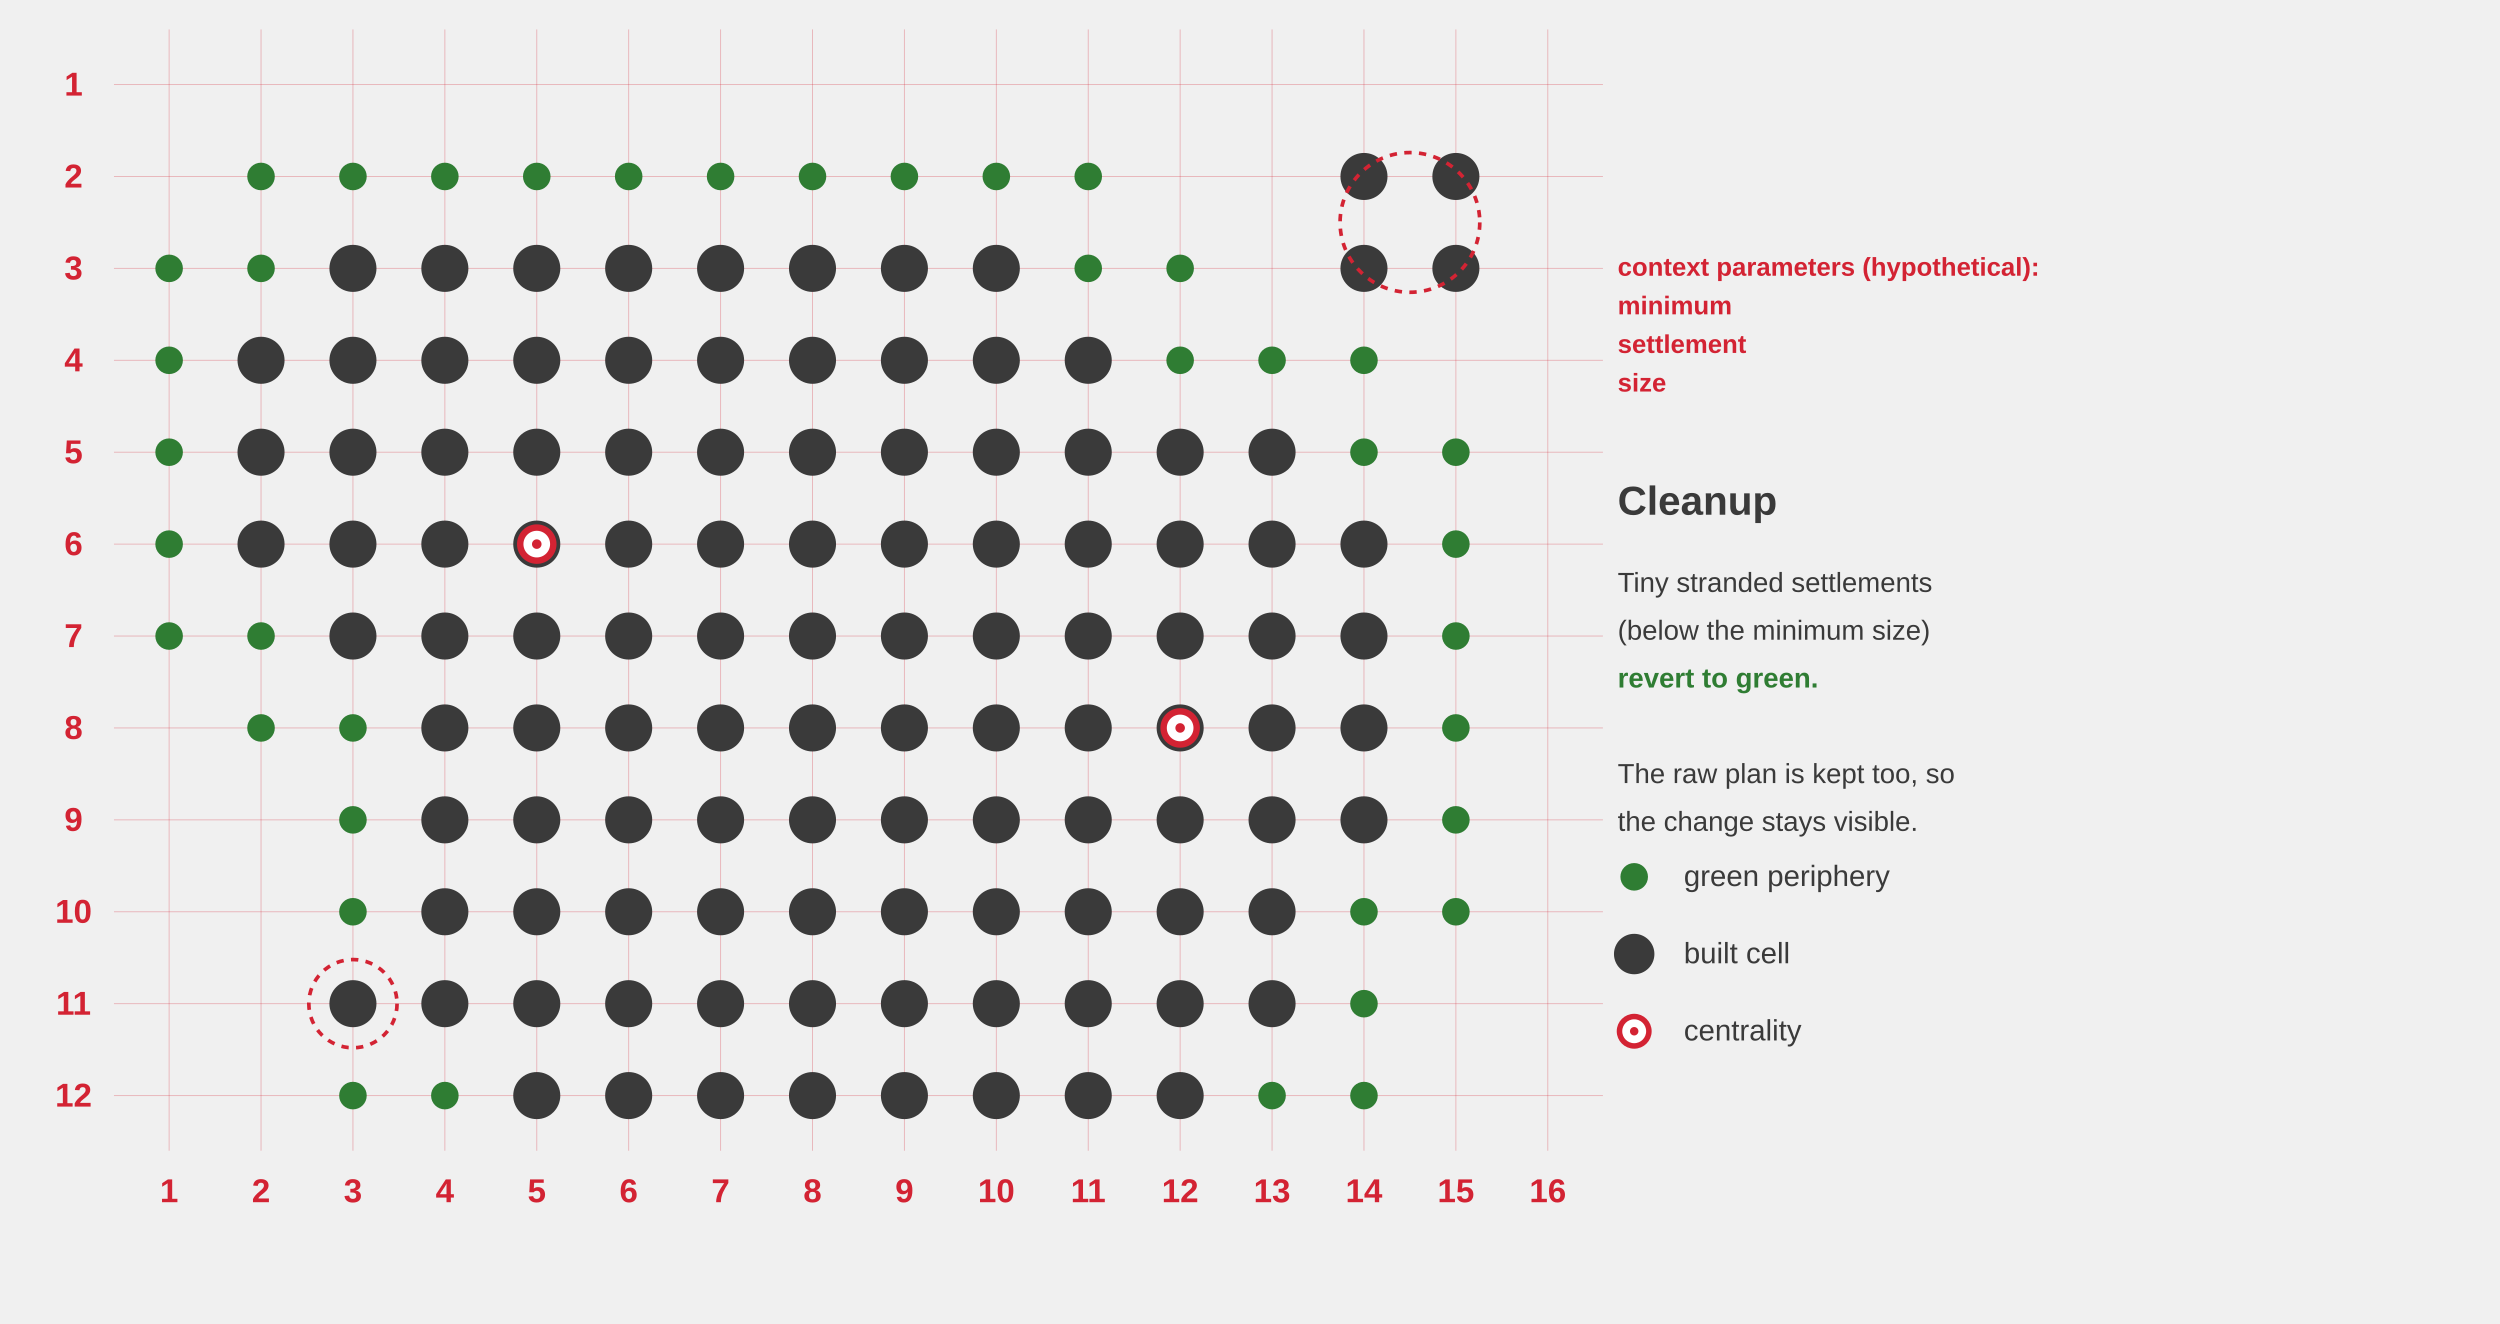
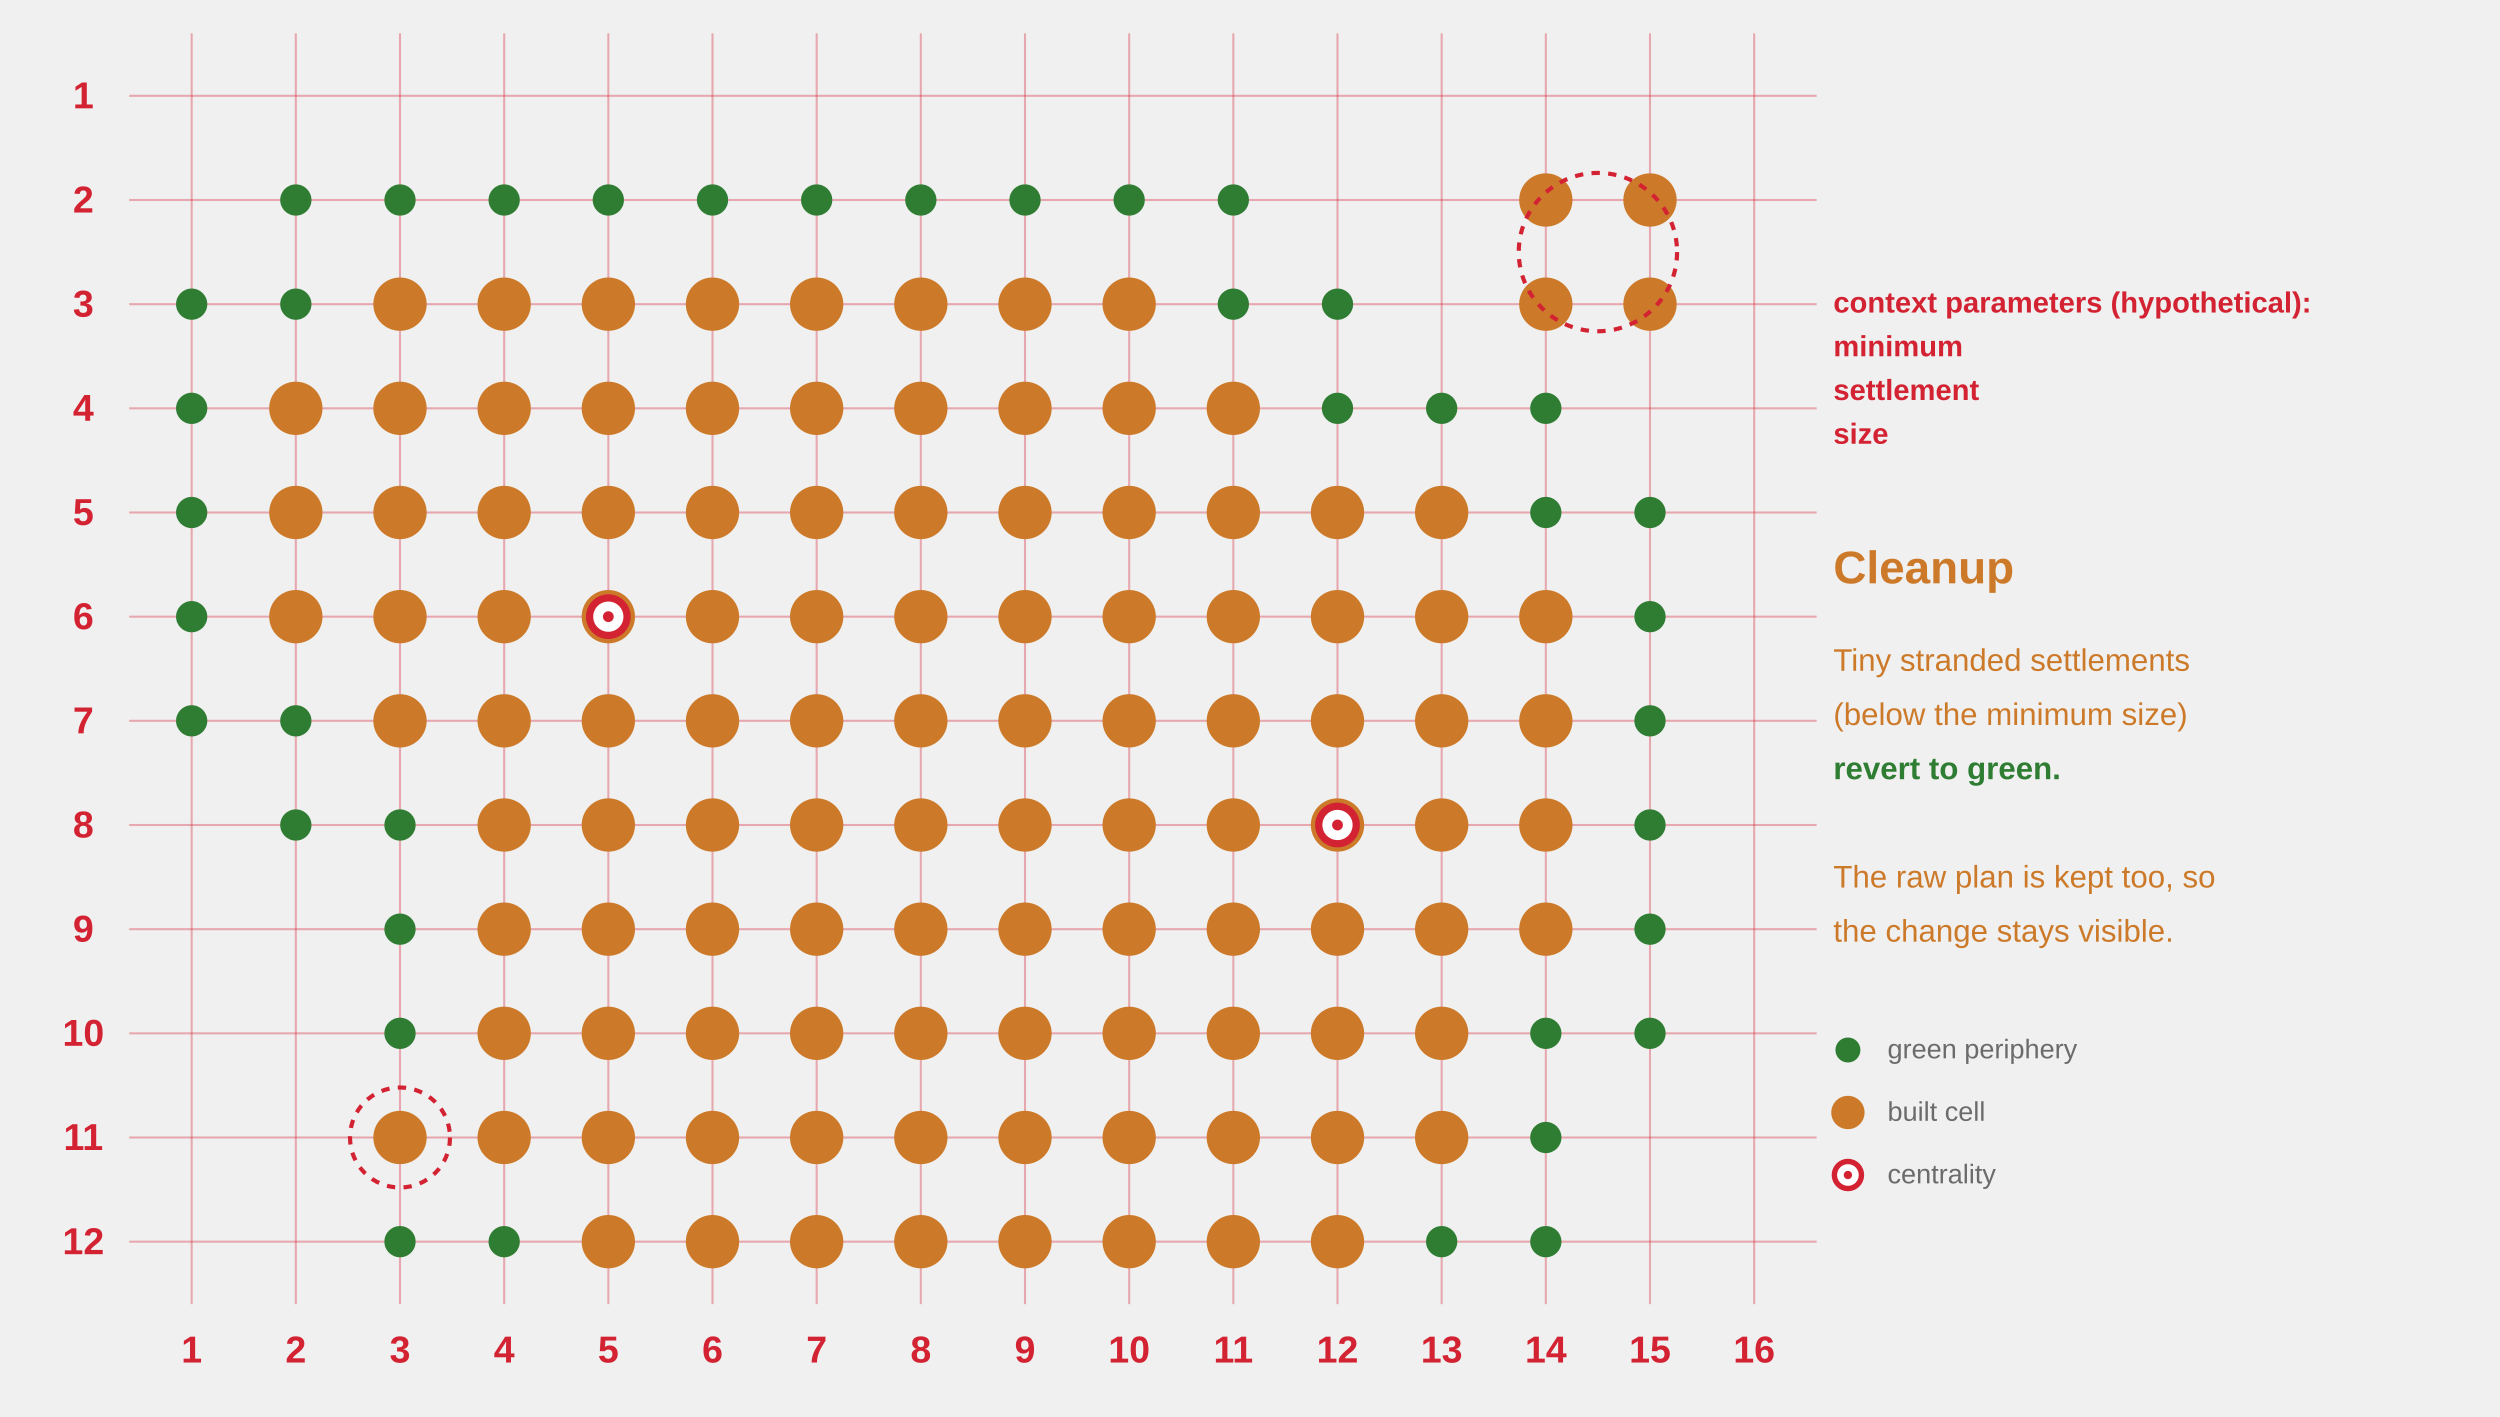
- <svg xmlns="http://www.w3.org/2000/svg" viewBox="0 0 1360 720" font-family="Arial, sans-serif">
-   <line x1="92.0" y1="16.0" x2="92.0" y2="626.0" stroke="#D32333" stroke-width="0.5" opacity="0.3" />
-   <line x1="142.0" y1="16.0" x2="142.0" y2="626.0" stroke="#D32333" stroke-width="0.5" opacity="0.3" />
-   <line x1="192.0" y1="16.0" x2="192.0" y2="626.0" stroke="#D32333" stroke-width="0.5" opacity="0.3" />
-   <line x1="242.0" y1="16.0" x2="242.0" y2="626.0" stroke="#D32333" stroke-width="0.5" opacity="0.3" />
-   <line x1="292.0" y1="16.0" x2="292.0" y2="626.0" stroke="#D32333" stroke-width="0.5" opacity="0.3" />
-   <line x1="342.0" y1="16.0" x2="342.0" y2="626.0" stroke="#D32333" stroke-width="0.5" opacity="0.3" />
-   <line x1="392.0" y1="16.0" x2="392.0" y2="626.0" stroke="#D32333" stroke-width="0.5" opacity="0.3" />
-   <line x1="442.0" y1="16.0" x2="442.0" y2="626.0" stroke="#D32333" stroke-width="0.5" opacity="0.3" />
-   <line x1="492.0" y1="16.0" x2="492.0" y2="626.0" stroke="#D32333" stroke-width="0.5" opacity="0.3" />
-   <line x1="542.0" y1="16.0" x2="542.0" y2="626.0" stroke="#D32333" stroke-width="0.5" opacity="0.3" />
-   <line x1="592.0" y1="16.0" x2="592.0" y2="626.0" stroke="#D32333" stroke-width="0.5" opacity="0.3" />
-   <line x1="642.0" y1="16.0" x2="642.0" y2="626.0" stroke="#D32333" stroke-width="0.5" opacity="0.3" />
-   <line x1="692.0" y1="16.0" x2="692.0" y2="626.0" stroke="#D32333" stroke-width="0.5" opacity="0.3" />
-   <line x1="742.0" y1="16.0" x2="742.0" y2="626.0" stroke="#D32333" stroke-width="0.5" opacity="0.3" />
-   <line x1="792.0" y1="16.0" x2="792.0" y2="626.0" stroke="#D32333" stroke-width="0.5" opacity="0.3" />
-   <line x1="842.0" y1="16.0" x2="842.0" y2="626.0" stroke="#D32333" stroke-width="0.5" opacity="0.3" />
-   <line x1="62.0" y1="46.0" x2="872.0" y2="46.0" stroke="#D32333" stroke-width="0.5" opacity="0.3" />
-   <line x1="62.0" y1="96.0" x2="872.0" y2="96.0" stroke="#D32333" stroke-width="0.5" opacity="0.3" />
-   <line x1="62.0" y1="146.0" x2="872.0" y2="146.0" stroke="#D32333" stroke-width="0.5" opacity="0.3" />
-   <line x1="62.0" y1="196.0" x2="872.0" y2="196.0" stroke="#D32333" stroke-width="0.5" opacity="0.3" />
-   <line x1="62.0" y1="246.0" x2="872.0" y2="246.0" stroke="#D32333" stroke-width="0.5" opacity="0.3" />
-   <line x1="62.0" y1="296.0" x2="872.0" y2="296.0" stroke="#D32333" stroke-width="0.5" opacity="0.3" />
-   <line x1="62.0" y1="346.0" x2="872.0" y2="346.0" stroke="#D32333" stroke-width="0.5" opacity="0.3" />
-   <line x1="62.0" y1="396.0" x2="872.0" y2="396.0" stroke="#D32333" stroke-width="0.5" opacity="0.3" />
-   <line x1="62.0" y1="446.0" x2="872.0" y2="446.0" stroke="#D32333" stroke-width="0.5" opacity="0.3" />
-   <line x1="62.0" y1="496.0" x2="872.0" y2="496.0" stroke="#D32333" stroke-width="0.5" opacity="0.3" />
-   <line x1="62.0" y1="546.0" x2="872.0" y2="546.0" stroke="#D32333" stroke-width="0.5" opacity="0.3" />
-   <line x1="62.0" y1="596.0" x2="872.0" y2="596.0" stroke="#D32333" stroke-width="0.5" opacity="0.3" />
+ <svg xmlns="http://www.w3.org/2000/svg" viewBox="0 0 1200 680" font-family="Arial, sans-serif">
+   <line x1="92.0" y1="16.0" x2="92.0" y2="626.0" stroke="#D32333" stroke-width="1" opacity="0.35" vector-effect="non-scaling-stroke" />
+   <line x1="142.0" y1="16.0" x2="142.0" y2="626.0" stroke="#D32333" stroke-width="1" opacity="0.35" vector-effect="non-scaling-stroke" />
+   <line x1="192.0" y1="16.0" x2="192.0" y2="626.0" stroke="#D32333" stroke-width="1" opacity="0.35" vector-effect="non-scaling-stroke" />
+   <line x1="242.0" y1="16.0" x2="242.0" y2="626.0" stroke="#D32333" stroke-width="1" opacity="0.35" vector-effect="non-scaling-stroke" />
+   <line x1="292.0" y1="16.0" x2="292.0" y2="626.0" stroke="#D32333" stroke-width="1" opacity="0.35" vector-effect="non-scaling-stroke" />
+   <line x1="342.0" y1="16.0" x2="342.0" y2="626.0" stroke="#D32333" stroke-width="1" opacity="0.35" vector-effect="non-scaling-stroke" />
+   <line x1="392.0" y1="16.0" x2="392.0" y2="626.0" stroke="#D32333" stroke-width="1" opacity="0.35" vector-effect="non-scaling-stroke" />
+   <line x1="442.0" y1="16.0" x2="442.0" y2="626.0" stroke="#D32333" stroke-width="1" opacity="0.35" vector-effect="non-scaling-stroke" />
+   <line x1="492.0" y1="16.0" x2="492.0" y2="626.0" stroke="#D32333" stroke-width="1" opacity="0.35" vector-effect="non-scaling-stroke" />
+   <line x1="542.0" y1="16.0" x2="542.0" y2="626.0" stroke="#D32333" stroke-width="1" opacity="0.35" vector-effect="non-scaling-stroke" />
+   <line x1="592.0" y1="16.0" x2="592.0" y2="626.0" stroke="#D32333" stroke-width="1" opacity="0.35" vector-effect="non-scaling-stroke" />
+   <line x1="642.0" y1="16.0" x2="642.0" y2="626.0" stroke="#D32333" stroke-width="1" opacity="0.35" vector-effect="non-scaling-stroke" />
+   <line x1="692.0" y1="16.0" x2="692.0" y2="626.0" stroke="#D32333" stroke-width="1" opacity="0.35" vector-effect="non-scaling-stroke" />
+   <line x1="742.0" y1="16.0" x2="742.0" y2="626.0" stroke="#D32333" stroke-width="1" opacity="0.35" vector-effect="non-scaling-stroke" />
+   <line x1="792.0" y1="16.0" x2="792.0" y2="626.0" stroke="#D32333" stroke-width="1" opacity="0.35" vector-effect="non-scaling-stroke" />
+   <line x1="842.0" y1="16.0" x2="842.0" y2="626.0" stroke="#D32333" stroke-width="1" opacity="0.35" vector-effect="non-scaling-stroke" />
+   <line x1="62.0" y1="46.0" x2="872.0" y2="46.0" stroke="#D32333" stroke-width="1" opacity="0.35" vector-effect="non-scaling-stroke" />
+   <line x1="62.0" y1="96.0" x2="872.0" y2="96.0" stroke="#D32333" stroke-width="1" opacity="0.35" vector-effect="non-scaling-stroke" />
+   <line x1="62.0" y1="146.0" x2="872.0" y2="146.0" stroke="#D32333" stroke-width="1" opacity="0.35" vector-effect="non-scaling-stroke" />
+   <line x1="62.0" y1="196.0" x2="872.0" y2="196.0" stroke="#D32333" stroke-width="1" opacity="0.35" vector-effect="non-scaling-stroke" />
+   <line x1="62.0" y1="246.0" x2="872.0" y2="246.0" stroke="#D32333" stroke-width="1" opacity="0.35" vector-effect="non-scaling-stroke" />
+   <line x1="62.0" y1="296.0" x2="872.0" y2="296.0" stroke="#D32333" stroke-width="1" opacity="0.35" vector-effect="non-scaling-stroke" />
+   <line x1="62.0" y1="346.0" x2="872.0" y2="346.0" stroke="#D32333" stroke-width="1" opacity="0.35" vector-effect="non-scaling-stroke" />
+   <line x1="62.0" y1="396.0" x2="872.0" y2="396.0" stroke="#D32333" stroke-width="1" opacity="0.35" vector-effect="non-scaling-stroke" />
+   <line x1="62.0" y1="446.0" x2="872.0" y2="446.0" stroke="#D32333" stroke-width="1" opacity="0.35" vector-effect="non-scaling-stroke" />
+   <line x1="62.0" y1="496.0" x2="872.0" y2="496.0" stroke="#D32333" stroke-width="1" opacity="0.35" vector-effect="non-scaling-stroke" />
+   <line x1="62.0" y1="546.0" x2="872.0" y2="546.0" stroke="#D32333" stroke-width="1" opacity="0.35" vector-effect="non-scaling-stroke" />
+   <line x1="62.0" y1="596.0" x2="872.0" y2="596.0" stroke="#D32333" stroke-width="1" opacity="0.35" vector-effect="non-scaling-stroke" />
  <text x="92.0" y="654.0" fill="#D32333" font-weight="800" font-size="18" text-anchor="middle">1</text>
  <text x="142.0" y="654.0" fill="#D32333" font-weight="800" font-size="18" text-anchor="middle">2</text>
  <text x="192.0" y="654.0" fill="#D32333" font-weight="800" font-size="18" text-anchor="middle">3</text>
  <text x="242.0" y="654.0" fill="#D32333" font-weight="800" font-size="18" text-anchor="middle">4</text>
  <text x="292.0" y="654.0" fill="#D32333" font-weight="800" font-size="18" text-anchor="middle">5</text>
  <text x="342.0" y="654.0" fill="#D32333" font-weight="800" font-size="18" text-anchor="middle">6</text>
  <text x="392.0" y="654.0" fill="#D32333" font-weight="800" font-size="18" text-anchor="middle">7</text>
  <text x="442.0" y="654.0" fill="#D32333" font-weight="800" font-size="18" text-anchor="middle">8</text>
  <text x="492.0" y="654.0" fill="#D32333" font-weight="800" font-size="18" text-anchor="middle">9</text>
  <text x="542.0" y="654.0" fill="#D32333" font-weight="800" font-size="18" text-anchor="middle">10</text>
  <text x="592.0" y="654.0" fill="#D32333" font-weight="800" font-size="18" text-anchor="middle">11</text>
  <text x="642.0" y="654.0" fill="#D32333" font-weight="800" font-size="18" text-anchor="middle">12</text>
  <text x="692.0" y="654.0" fill="#D32333" font-weight="800" font-size="18" text-anchor="middle">13</text>
  <text x="742.0" y="654.0" fill="#D32333" font-weight="800" font-size="18" text-anchor="middle">14</text>
  <text x="792.0" y="654.0" fill="#D32333" font-weight="800" font-size="18" text-anchor="middle">15</text>
  <text x="842.0" y="654.0" fill="#D32333" font-weight="800" font-size="18" text-anchor="middle">16</text>
  <text x="40.0" y="52.0" fill="#D32333" font-weight="800" font-size="18" text-anchor="middle">1</text>
  <text x="40.0" y="102.0" fill="#D32333" font-weight="800" font-size="18" text-anchor="middle">2</text>
  <text x="40.0" y="152.0" fill="#D32333" font-weight="800" font-size="18" text-anchor="middle">3</text>
  <text x="40.0" y="202.0" fill="#D32333" font-weight="800" font-size="18" text-anchor="middle">4</text>
  <text x="40.0" y="252.0" fill="#D32333" font-weight="800" font-size="18" text-anchor="middle">5</text>
  <text x="40.0" y="302.0" fill="#D32333" font-weight="800" font-size="18" text-anchor="middle">6</text>
  <text x="40.0" y="352.0" fill="#D32333" font-weight="800" font-size="18" text-anchor="middle">7</text>
  <text x="40.0" y="402.0" fill="#D32333" font-weight="800" font-size="18" text-anchor="middle">8</text>
  <text x="40.0" y="452.0" fill="#D32333" font-weight="800" font-size="18" text-anchor="middle">9</text>
  <text x="40.0" y="502.0" fill="#D32333" font-weight="800" font-size="18" text-anchor="middle">10</text>
  <text x="40.0" y="552.0" fill="#D32333" font-weight="800" font-size="18" text-anchor="middle">11</text>
  <text x="40.0" y="602.0" fill="#D32333" font-weight="800" font-size="18" text-anchor="middle">12</text>
  <circle cx="142.0" cy="96.0" r="7.5" fill="#2f7d33" />
  <circle cx="192.0" cy="96.0" r="7.5" fill="#2f7d33" />
  <circle cx="242.0" cy="96.0" r="7.5" fill="#2f7d33" />
  <circle cx="292.0" cy="96.0" r="7.5" fill="#2f7d33" />
  <circle cx="342.0" cy="96.0" r="7.5" fill="#2f7d33" />
  <circle cx="392.0" cy="96.0" r="7.5" fill="#2f7d33" />
  <circle cx="442.0" cy="96.0" r="7.5" fill="#2f7d33" />
  <circle cx="492.0" cy="96.0" r="7.5" fill="#2f7d33" />
  <circle cx="542.0" cy="96.0" r="7.5" fill="#2f7d33" />
  <circle cx="592.0" cy="96.0" r="7.5" fill="#2f7d33" />
-   <circle cx="742.0" cy="96.0" r="12.8" fill="#3a3a3a" />
-   <circle cx="792.0" cy="96.0" r="12.8" fill="#3a3a3a" />
+   <circle cx="742.0" cy="96.0" r="12.8" fill="#cc7a29" />
+   <circle cx="792.0" cy="96.0" r="12.8" fill="#cc7a29" />
  <circle cx="92.0" cy="146.0" r="7.5" fill="#2f7d33" />
  <circle cx="142.0" cy="146.0" r="7.5" fill="#2f7d33" />
-   <circle cx="192.0" cy="146.0" r="12.8" fill="#3a3a3a" />
-   <circle cx="242.0" cy="146.0" r="12.8" fill="#3a3a3a" />
-   <circle cx="292.0" cy="146.0" r="12.8" fill="#3a3a3a" />
-   <circle cx="342.0" cy="146.0" r="12.8" fill="#3a3a3a" />
-   <circle cx="392.0" cy="146.0" r="12.8" fill="#3a3a3a" />
-   <circle cx="442.0" cy="146.0" r="12.8" fill="#3a3a3a" />
-   <circle cx="492.0" cy="146.0" r="12.8" fill="#3a3a3a" />
-   <circle cx="542.0" cy="146.0" r="12.8" fill="#3a3a3a" />
+   <circle cx="192.0" cy="146.0" r="12.8" fill="#cc7a29" />
+   <circle cx="242.0" cy="146.0" r="12.8" fill="#cc7a29" />
+   <circle cx="292.0" cy="146.0" r="12.8" fill="#cc7a29" />
+   <circle cx="342.0" cy="146.0" r="12.8" fill="#cc7a29" />
+   <circle cx="392.0" cy="146.0" r="12.8" fill="#cc7a29" />
+   <circle cx="442.0" cy="146.0" r="12.8" fill="#cc7a29" />
+   <circle cx="492.0" cy="146.0" r="12.8" fill="#cc7a29" />
+   <circle cx="542.0" cy="146.0" r="12.8" fill="#cc7a29" />
  <circle cx="592.0" cy="146.0" r="7.5" fill="#2f7d33" />
  <circle cx="642.0" cy="146.0" r="7.5" fill="#2f7d33" />
-   <circle cx="742.0" cy="146.0" r="12.8" fill="#3a3a3a" />
-   <circle cx="792.0" cy="146.0" r="12.8" fill="#3a3a3a" />
+   <circle cx="742.0" cy="146.0" r="12.8" fill="#cc7a29" />
+   <circle cx="792.0" cy="146.0" r="12.8" fill="#cc7a29" />
  <circle cx="92.0" cy="196.0" r="7.5" fill="#2f7d33" />
-   <circle cx="142.0" cy="196.0" r="12.8" fill="#3a3a3a" />
-   <circle cx="192.0" cy="196.0" r="12.8" fill="#3a3a3a" />
-   <circle cx="242.0" cy="196.0" r="12.8" fill="#3a3a3a" />
-   <circle cx="292.0" cy="196.0" r="12.8" fill="#3a3a3a" />
-   <circle cx="342.0" cy="196.0" r="12.8" fill="#3a3a3a" />
-   <circle cx="392.0" cy="196.0" r="12.8" fill="#3a3a3a" />
-   <circle cx="442.0" cy="196.0" r="12.8" fill="#3a3a3a" />
-   <circle cx="492.0" cy="196.0" r="12.8" fill="#3a3a3a" />
-   <circle cx="542.0" cy="196.0" r="12.8" fill="#3a3a3a" />
-   <circle cx="592.0" cy="196.0" r="12.8" fill="#3a3a3a" />
+   <circle cx="142.0" cy="196.0" r="12.8" fill="#cc7a29" />
+   <circle cx="192.0" cy="196.0" r="12.8" fill="#cc7a29" />
+   <circle cx="242.0" cy="196.0" r="12.8" fill="#cc7a29" />
+   <circle cx="292.0" cy="196.0" r="12.8" fill="#cc7a29" />
+   <circle cx="342.0" cy="196.0" r="12.8" fill="#cc7a29" />
+   <circle cx="392.0" cy="196.0" r="12.8" fill="#cc7a29" />
+   <circle cx="442.0" cy="196.0" r="12.8" fill="#cc7a29" />
+   <circle cx="492.0" cy="196.0" r="12.8" fill="#cc7a29" />
+   <circle cx="542.0" cy="196.0" r="12.8" fill="#cc7a29" />
+   <circle cx="592.0" cy="196.0" r="12.8" fill="#cc7a29" />
  <circle cx="642.0" cy="196.0" r="7.5" fill="#2f7d33" />
  <circle cx="692.0" cy="196.0" r="7.5" fill="#2f7d33" />
  <circle cx="742.0" cy="196.0" r="7.5" fill="#2f7d33" />
  <circle cx="92.0" cy="246.0" r="7.5" fill="#2f7d33" />
-   <circle cx="142.0" cy="246.0" r="12.8" fill="#3a3a3a" />
-   <circle cx="192.0" cy="246.0" r="12.8" fill="#3a3a3a" />
-   <circle cx="242.0" cy="246.0" r="12.8" fill="#3a3a3a" />
-   <circle cx="292.0" cy="246.0" r="12.8" fill="#3a3a3a" />
-   <circle cx="342.0" cy="246.0" r="12.8" fill="#3a3a3a" />
-   <circle cx="392.0" cy="246.0" r="12.8" fill="#3a3a3a" />
-   <circle cx="442.0" cy="246.0" r="12.8" fill="#3a3a3a" />
-   <circle cx="492.0" cy="246.0" r="12.8" fill="#3a3a3a" />
-   <circle cx="542.0" cy="246.0" r="12.8" fill="#3a3a3a" />
-   <circle cx="592.0" cy="246.0" r="12.8" fill="#3a3a3a" />
-   <circle cx="642.0" cy="246.0" r="12.8" fill="#3a3a3a" />
-   <circle cx="692.0" cy="246.0" r="12.8" fill="#3a3a3a" />
+   <circle cx="142.0" cy="246.0" r="12.8" fill="#cc7a29" />
+   <circle cx="192.0" cy="246.0" r="12.8" fill="#cc7a29" />
+   <circle cx="242.0" cy="246.0" r="12.8" fill="#cc7a29" />
+   <circle cx="292.0" cy="246.0" r="12.8" fill="#cc7a29" />
+   <circle cx="342.0" cy="246.0" r="12.8" fill="#cc7a29" />
+   <circle cx="392.0" cy="246.0" r="12.8" fill="#cc7a29" />
+   <circle cx="442.0" cy="246.0" r="12.8" fill="#cc7a29" />
+   <circle cx="492.0" cy="246.0" r="12.8" fill="#cc7a29" />
+   <circle cx="542.0" cy="246.0" r="12.8" fill="#cc7a29" />
+   <circle cx="592.0" cy="246.0" r="12.8" fill="#cc7a29" />
+   <circle cx="642.0" cy="246.0" r="12.8" fill="#cc7a29" />
+   <circle cx="692.0" cy="246.0" r="12.8" fill="#cc7a29" />
  <circle cx="742.0" cy="246.0" r="7.5" fill="#2f7d33" />
  <circle cx="792.0" cy="246.0" r="7.5" fill="#2f7d33" />
  <circle cx="92.0" cy="296.0" r="7.5" fill="#2f7d33" />
-   <circle cx="142.0" cy="296.0" r="12.8" fill="#3a3a3a" />
-   <circle cx="192.0" cy="296.0" r="12.8" fill="#3a3a3a" />
-   <circle cx="242.0" cy="296.0" r="12.8" fill="#3a3a3a" />
-   <circle cx="292.0" cy="296.0" r="12.8" fill="#3a3a3a" />
-   <circle cx="342.0" cy="296.0" r="12.8" fill="#3a3a3a" />
-   <circle cx="392.0" cy="296.0" r="12.8" fill="#3a3a3a" />
-   <circle cx="442.0" cy="296.0" r="12.8" fill="#3a3a3a" />
-   <circle cx="492.0" cy="296.0" r="12.8" fill="#3a3a3a" />
-   <circle cx="542.0" cy="296.0" r="12.8" fill="#3a3a3a" />
-   <circle cx="592.0" cy="296.0" r="12.8" fill="#3a3a3a" />
-   <circle cx="642.0" cy="296.0" r="12.8" fill="#3a3a3a" />
-   <circle cx="692.0" cy="296.0" r="12.8" fill="#3a3a3a" />
-   <circle cx="742.0" cy="296.0" r="12.8" fill="#3a3a3a" />
+   <circle cx="142.0" cy="296.0" r="12.8" fill="#cc7a29" />
+   <circle cx="192.0" cy="296.0" r="12.8" fill="#cc7a29" />
+   <circle cx="242.0" cy="296.0" r="12.8" fill="#cc7a29" />
+   <circle cx="292.0" cy="296.0" r="12.8" fill="#cc7a29" />
+   <circle cx="342.0" cy="296.0" r="12.8" fill="#cc7a29" />
+   <circle cx="392.0" cy="296.0" r="12.8" fill="#cc7a29" />
+   <circle cx="442.0" cy="296.0" r="12.8" fill="#cc7a29" />
+   <circle cx="492.0" cy="296.0" r="12.8" fill="#cc7a29" />
+   <circle cx="542.0" cy="296.0" r="12.8" fill="#cc7a29" />
+   <circle cx="592.0" cy="296.0" r="12.8" fill="#cc7a29" />
+   <circle cx="642.0" cy="296.0" r="12.8" fill="#cc7a29" />
+   <circle cx="692.0" cy="296.0" r="12.8" fill="#cc7a29" />
+   <circle cx="742.0" cy="296.0" r="12.8" fill="#cc7a29" />
  <circle cx="792.0" cy="296.0" r="7.5" fill="#2f7d33" />
  <circle cx="92.0" cy="346.0" r="7.5" fill="#2f7d33" />
  <circle cx="142.0" cy="346.0" r="7.5" fill="#2f7d33" />
-   <circle cx="192.0" cy="346.0" r="12.8" fill="#3a3a3a" />
-   <circle cx="242.0" cy="346.0" r="12.8" fill="#3a3a3a" />
-   <circle cx="292.0" cy="346.0" r="12.8" fill="#3a3a3a" />
-   <circle cx="342.0" cy="346.0" r="12.8" fill="#3a3a3a" />
-   <circle cx="392.0" cy="346.0" r="12.8" fill="#3a3a3a" />
-   <circle cx="442.0" cy="346.0" r="12.8" fill="#3a3a3a" />
-   <circle cx="492.0" cy="346.0" r="12.8" fill="#3a3a3a" />
-   <circle cx="542.0" cy="346.0" r="12.8" fill="#3a3a3a" />
-   <circle cx="592.0" cy="346.0" r="12.8" fill="#3a3a3a" />
-   <circle cx="642.0" cy="346.0" r="12.8" fill="#3a3a3a" />
-   <circle cx="692.0" cy="346.0" r="12.8" fill="#3a3a3a" />
-   <circle cx="742.0" cy="346.0" r="12.8" fill="#3a3a3a" />
+   <circle cx="192.0" cy="346.0" r="12.8" fill="#cc7a29" />
+   <circle cx="242.0" cy="346.0" r="12.8" fill="#cc7a29" />
+   <circle cx="292.0" cy="346.0" r="12.8" fill="#cc7a29" />
+   <circle cx="342.0" cy="346.0" r="12.8" fill="#cc7a29" />
+   <circle cx="392.0" cy="346.0" r="12.8" fill="#cc7a29" />
+   <circle cx="442.0" cy="346.0" r="12.8" fill="#cc7a29" />
+   <circle cx="492.0" cy="346.0" r="12.8" fill="#cc7a29" />
+   <circle cx="542.0" cy="346.0" r="12.8" fill="#cc7a29" />
+   <circle cx="592.0" cy="346.0" r="12.8" fill="#cc7a29" />
+   <circle cx="642.0" cy="346.0" r="12.8" fill="#cc7a29" />
+   <circle cx="692.0" cy="346.0" r="12.8" fill="#cc7a29" />
+   <circle cx="742.0" cy="346.0" r="12.8" fill="#cc7a29" />
  <circle cx="792.0" cy="346.0" r="7.5" fill="#2f7d33" />
  <circle cx="142.0" cy="396.0" r="7.5" fill="#2f7d33" />
  <circle cx="192.0" cy="396.0" r="7.5" fill="#2f7d33" />
-   <circle cx="242.0" cy="396.0" r="12.8" fill="#3a3a3a" />
-   <circle cx="292.0" cy="396.0" r="12.8" fill="#3a3a3a" />
-   <circle cx="342.0" cy="396.0" r="12.8" fill="#3a3a3a" />
-   <circle cx="392.0" cy="396.0" r="12.8" fill="#3a3a3a" />
-   <circle cx="442.0" cy="396.0" r="12.8" fill="#3a3a3a" />
-   <circle cx="492.0" cy="396.0" r="12.8" fill="#3a3a3a" />
-   <circle cx="542.0" cy="396.0" r="12.8" fill="#3a3a3a" />
-   <circle cx="592.0" cy="396.0" r="12.8" fill="#3a3a3a" />
-   <circle cx="642.0" cy="396.0" r="12.8" fill="#3a3a3a" />
-   <circle cx="692.0" cy="396.0" r="12.8" fill="#3a3a3a" />
-   <circle cx="742.0" cy="396.0" r="12.8" fill="#3a3a3a" />
+   <circle cx="242.0" cy="396.0" r="12.8" fill="#cc7a29" />
+   <circle cx="292.0" cy="396.0" r="12.8" fill="#cc7a29" />
+   <circle cx="342.0" cy="396.0" r="12.8" fill="#cc7a29" />
+   <circle cx="392.0" cy="396.0" r="12.8" fill="#cc7a29" />
+   <circle cx="442.0" cy="396.0" r="12.8" fill="#cc7a29" />
+   <circle cx="492.0" cy="396.0" r="12.8" fill="#cc7a29" />
+   <circle cx="542.0" cy="396.0" r="12.8" fill="#cc7a29" />
+   <circle cx="592.0" cy="396.0" r="12.8" fill="#cc7a29" />
+   <circle cx="642.0" cy="396.0" r="12.8" fill="#cc7a29" />
+   <circle cx="692.0" cy="396.0" r="12.8" fill="#cc7a29" />
+   <circle cx="742.0" cy="396.0" r="12.8" fill="#cc7a29" />
  <circle cx="792.0" cy="396.0" r="7.5" fill="#2f7d33" />
  <circle cx="192.0" cy="446.0" r="7.5" fill="#2f7d33" />
-   <circle cx="242.0" cy="446.0" r="12.8" fill="#3a3a3a" />
-   <circle cx="292.0" cy="446.0" r="12.8" fill="#3a3a3a" />
-   <circle cx="342.0" cy="446.0" r="12.8" fill="#3a3a3a" />
-   <circle cx="392.0" cy="446.0" r="12.8" fill="#3a3a3a" />
-   <circle cx="442.0" cy="446.0" r="12.8" fill="#3a3a3a" />
-   <circle cx="492.0" cy="446.0" r="12.8" fill="#3a3a3a" />
-   <circle cx="542.0" cy="446.0" r="12.8" fill="#3a3a3a" />
-   <circle cx="592.0" cy="446.0" r="12.8" fill="#3a3a3a" />
-   <circle cx="642.0" cy="446.0" r="12.8" fill="#3a3a3a" />
-   <circle cx="692.0" cy="446.0" r="12.8" fill="#3a3a3a" />
-   <circle cx="742.0" cy="446.0" r="12.8" fill="#3a3a3a" />
+   <circle cx="242.0" cy="446.0" r="12.8" fill="#cc7a29" />
+   <circle cx="292.0" cy="446.0" r="12.8" fill="#cc7a29" />
+   <circle cx="342.0" cy="446.0" r="12.8" fill="#cc7a29" />
+   <circle cx="392.0" cy="446.0" r="12.8" fill="#cc7a29" />
+   <circle cx="442.0" cy="446.0" r="12.8" fill="#cc7a29" />
+   <circle cx="492.0" cy="446.0" r="12.8" fill="#cc7a29" />
+   <circle cx="542.0" cy="446.0" r="12.8" fill="#cc7a29" />
+   <circle cx="592.0" cy="446.0" r="12.8" fill="#cc7a29" />
+   <circle cx="642.0" cy="446.0" r="12.8" fill="#cc7a29" />
+   <circle cx="692.0" cy="446.0" r="12.8" fill="#cc7a29" />
+   <circle cx="742.0" cy="446.0" r="12.8" fill="#cc7a29" />
  <circle cx="792.0" cy="446.0" r="7.5" fill="#2f7d33" />
  <circle cx="192.0" cy="496.0" r="7.5" fill="#2f7d33" />
-   <circle cx="242.0" cy="496.0" r="12.8" fill="#3a3a3a" />
-   <circle cx="292.0" cy="496.0" r="12.8" fill="#3a3a3a" />
-   <circle cx="342.0" cy="496.0" r="12.8" fill="#3a3a3a" />
-   <circle cx="392.0" cy="496.0" r="12.8" fill="#3a3a3a" />
-   <circle cx="442.0" cy="496.0" r="12.8" fill="#3a3a3a" />
-   <circle cx="492.0" cy="496.0" r="12.8" fill="#3a3a3a" />
-   <circle cx="542.0" cy="496.0" r="12.8" fill="#3a3a3a" />
-   <circle cx="592.0" cy="496.0" r="12.8" fill="#3a3a3a" />
-   <circle cx="642.0" cy="496.0" r="12.8" fill="#3a3a3a" />
-   <circle cx="692.0" cy="496.0" r="12.8" fill="#3a3a3a" />
+   <circle cx="242.0" cy="496.0" r="12.8" fill="#cc7a29" />
+   <circle cx="292.0" cy="496.0" r="12.8" fill="#cc7a29" />
+   <circle cx="342.0" cy="496.0" r="12.8" fill="#cc7a29" />
+   <circle cx="392.0" cy="496.0" r="12.8" fill="#cc7a29" />
+   <circle cx="442.0" cy="496.0" r="12.8" fill="#cc7a29" />
+   <circle cx="492.0" cy="496.0" r="12.8" fill="#cc7a29" />
+   <circle cx="542.0" cy="496.0" r="12.8" fill="#cc7a29" />
+   <circle cx="592.0" cy="496.0" r="12.8" fill="#cc7a29" />
+   <circle cx="642.0" cy="496.0" r="12.8" fill="#cc7a29" />
+   <circle cx="692.0" cy="496.0" r="12.8" fill="#cc7a29" />
  <circle cx="742.0" cy="496.0" r="7.5" fill="#2f7d33" />
  <circle cx="792.0" cy="496.0" r="7.5" fill="#2f7d33" />
-   <circle cx="192.0" cy="546.0" r="12.8" fill="#3a3a3a" />
-   <circle cx="242.0" cy="546.0" r="12.8" fill="#3a3a3a" />
-   <circle cx="292.0" cy="546.0" r="12.8" fill="#3a3a3a" />
-   <circle cx="342.0" cy="546.0" r="12.8" fill="#3a3a3a" />
-   <circle cx="392.0" cy="546.0" r="12.8" fill="#3a3a3a" />
-   <circle cx="442.0" cy="546.0" r="12.8" fill="#3a3a3a" />
-   <circle cx="492.0" cy="546.0" r="12.8" fill="#3a3a3a" />
-   <circle cx="542.0" cy="546.0" r="12.8" fill="#3a3a3a" />
-   <circle cx="592.0" cy="546.0" r="12.8" fill="#3a3a3a" />
-   <circle cx="642.0" cy="546.0" r="12.8" fill="#3a3a3a" />
-   <circle cx="692.0" cy="546.0" r="12.8" fill="#3a3a3a" />
+   <circle cx="192.0" cy="546.0" r="12.8" fill="#cc7a29" />
+   <circle cx="242.0" cy="546.0" r="12.8" fill="#cc7a29" />
+   <circle cx="292.0" cy="546.0" r="12.8" fill="#cc7a29" />
+   <circle cx="342.0" cy="546.0" r="12.8" fill="#cc7a29" />
+   <circle cx="392.0" cy="546.0" r="12.8" fill="#cc7a29" />
+   <circle cx="442.0" cy="546.0" r="12.8" fill="#cc7a29" />
+   <circle cx="492.0" cy="546.0" r="12.8" fill="#cc7a29" />
+   <circle cx="542.0" cy="546.0" r="12.8" fill="#cc7a29" />
+   <circle cx="592.0" cy="546.0" r="12.8" fill="#cc7a29" />
+   <circle cx="642.0" cy="546.0" r="12.8" fill="#cc7a29" />
+   <circle cx="692.0" cy="546.0" r="12.8" fill="#cc7a29" />
  <circle cx="742.0" cy="546.0" r="7.5" fill="#2f7d33" />
  <circle cx="192.0" cy="596.0" r="7.5" fill="#2f7d33" />
  <circle cx="242.0" cy="596.0" r="7.5" fill="#2f7d33" />
-   <circle cx="292.0" cy="596.0" r="12.8" fill="#3a3a3a" />
-   <circle cx="342.0" cy="596.0" r="12.8" fill="#3a3a3a" />
-   <circle cx="392.0" cy="596.0" r="12.8" fill="#3a3a3a" />
-   <circle cx="442.0" cy="596.0" r="12.8" fill="#3a3a3a" />
-   <circle cx="492.0" cy="596.0" r="12.8" fill="#3a3a3a" />
-   <circle cx="542.0" cy="596.0" r="12.8" fill="#3a3a3a" />
-   <circle cx="592.0" cy="596.0" r="12.8" fill="#3a3a3a" />
-   <circle cx="642.0" cy="596.0" r="12.8" fill="#3a3a3a" />
+   <circle cx="292.0" cy="596.0" r="12.8" fill="#cc7a29" />
+   <circle cx="342.0" cy="596.0" r="12.8" fill="#cc7a29" />
+   <circle cx="392.0" cy="596.0" r="12.8" fill="#cc7a29" />
+   <circle cx="442.0" cy="596.0" r="12.8" fill="#cc7a29" />
+   <circle cx="492.0" cy="596.0" r="12.8" fill="#cc7a29" />
+   <circle cx="542.0" cy="596.0" r="12.8" fill="#cc7a29" />
+   <circle cx="592.0" cy="596.0" r="12.8" fill="#cc7a29" />
+   <circle cx="642.0" cy="596.0" r="12.8" fill="#cc7a29" />
  <circle cx="692.0" cy="596.0" r="7.5" fill="#2f7d33" />
  <circle cx="742.0" cy="596.0" r="7.5" fill="#2f7d33" />
  <circle cx="767.0" cy="121.0" r="38" fill="none" stroke="#D32333" stroke-width="2" stroke-dasharray="4 4" />
  <circle cx="192.0" cy="546.0" r="24" fill="none" stroke="#D32333" stroke-width="2" stroke-dasharray="4 4" />
  <circle cx="292.0" cy="296.0" r="9" fill="white" stroke="#D32333" stroke-width="3.5" />
  <circle cx="292.0" cy="296.0" r="2.6" fill="#D32333" />
  <circle cx="642.0" cy="396.0" r="9" fill="white" stroke="#D32333" stroke-width="3.5" />
  <circle cx="642.0" cy="396.0" r="2.6" fill="#D32333" />
  <text x="880" y="150" fill="#D32333" font-weight="700" font-size="14">context parameters (hypothetical):</text>
  <text x="880" y="171" fill="#D32333" font-weight="700" font-size="14">minimum</text>
  <text x="880" y="192" fill="#D32333" font-weight="700" font-size="14">settlement</text>
  <text x="880" y="213" fill="#D32333" font-weight="700" font-size="14">size</text>
-   <text x="880" y="280" fill="#3a3a3a" font-weight="700" font-size="22">Cleanup</text>
-   <text x="880" y="322" fill="#3a3a3a" font-weight="400" font-size="15">Tiny stranded settlements</text>
-   <text x="880" y="348" fill="#3a3a3a" font-weight="400" font-size="15">(below the minimum size)</text>
+   <text x="880" y="280" fill="#cc7a29" font-weight="700" font-size="22">Cleanup</text>
+   <text x="880" y="322" fill="#cc7a29" font-weight="400" font-size="15">Tiny stranded settlements</text>
+   <text x="880" y="348" fill="#cc7a29" font-weight="400" font-size="15">(below the minimum size)</text>
  <text x="880" y="374" fill="#2f7d33" font-weight="700" font-size="15">revert to green.</text>
-   <text x="880" y="426" fill="#3a3a3a" font-weight="400" font-size="15">The raw plan is kept too, so</text>
-   <text x="880" y="452" fill="#3a3a3a" font-weight="400" font-size="15">the change stays visible.</text>
-   <circle cx="889" cy="477" r="7.5" fill="#2f7d33" />
-   <text x="916" y="482" fill="#3a3a3a" font-size="16">green periphery</text>
-   <circle cx="889" cy="519" r="11" fill="#3a3a3a" />
-   <text x="916" y="524" fill="#3a3a3a" font-size="16">built cell</text>
-   <circle cx="889" cy="561" r="8" fill="white" stroke="#D32333" stroke-width="3" />
-   <circle cx="889" cy="561" r="2.3" fill="#D32333" />
-   <text x="916" y="566" fill="#3a3a3a" font-size="16">centrality</text>
+   <text x="880" y="426" fill="#cc7a29" font-weight="400" font-size="15">The raw plan is kept too, so</text>
+   <text x="880" y="452" fill="#cc7a29" font-weight="400" font-size="15">the change stays visible.</text>
+   <circle cx="887" cy="504" r="6" fill="#2f7d33" />
+   <text x="906" y="508" fill="#6b6b6b" font-size="13">green periphery</text>
+   <circle cx="887" cy="534" r="8" fill="#cc7a29" />
+   <text x="906" y="538" fill="#6b6b6b" font-size="13">built cell</text>
+   <circle cx="887" cy="564" r="6.5" fill="white" stroke="#D32333" stroke-width="2.6" />
+   <circle cx="887" cy="564" r="2" fill="#D32333" />
+   <text x="906" y="568" fill="#6b6b6b" font-size="13">centrality</text>
</svg>
